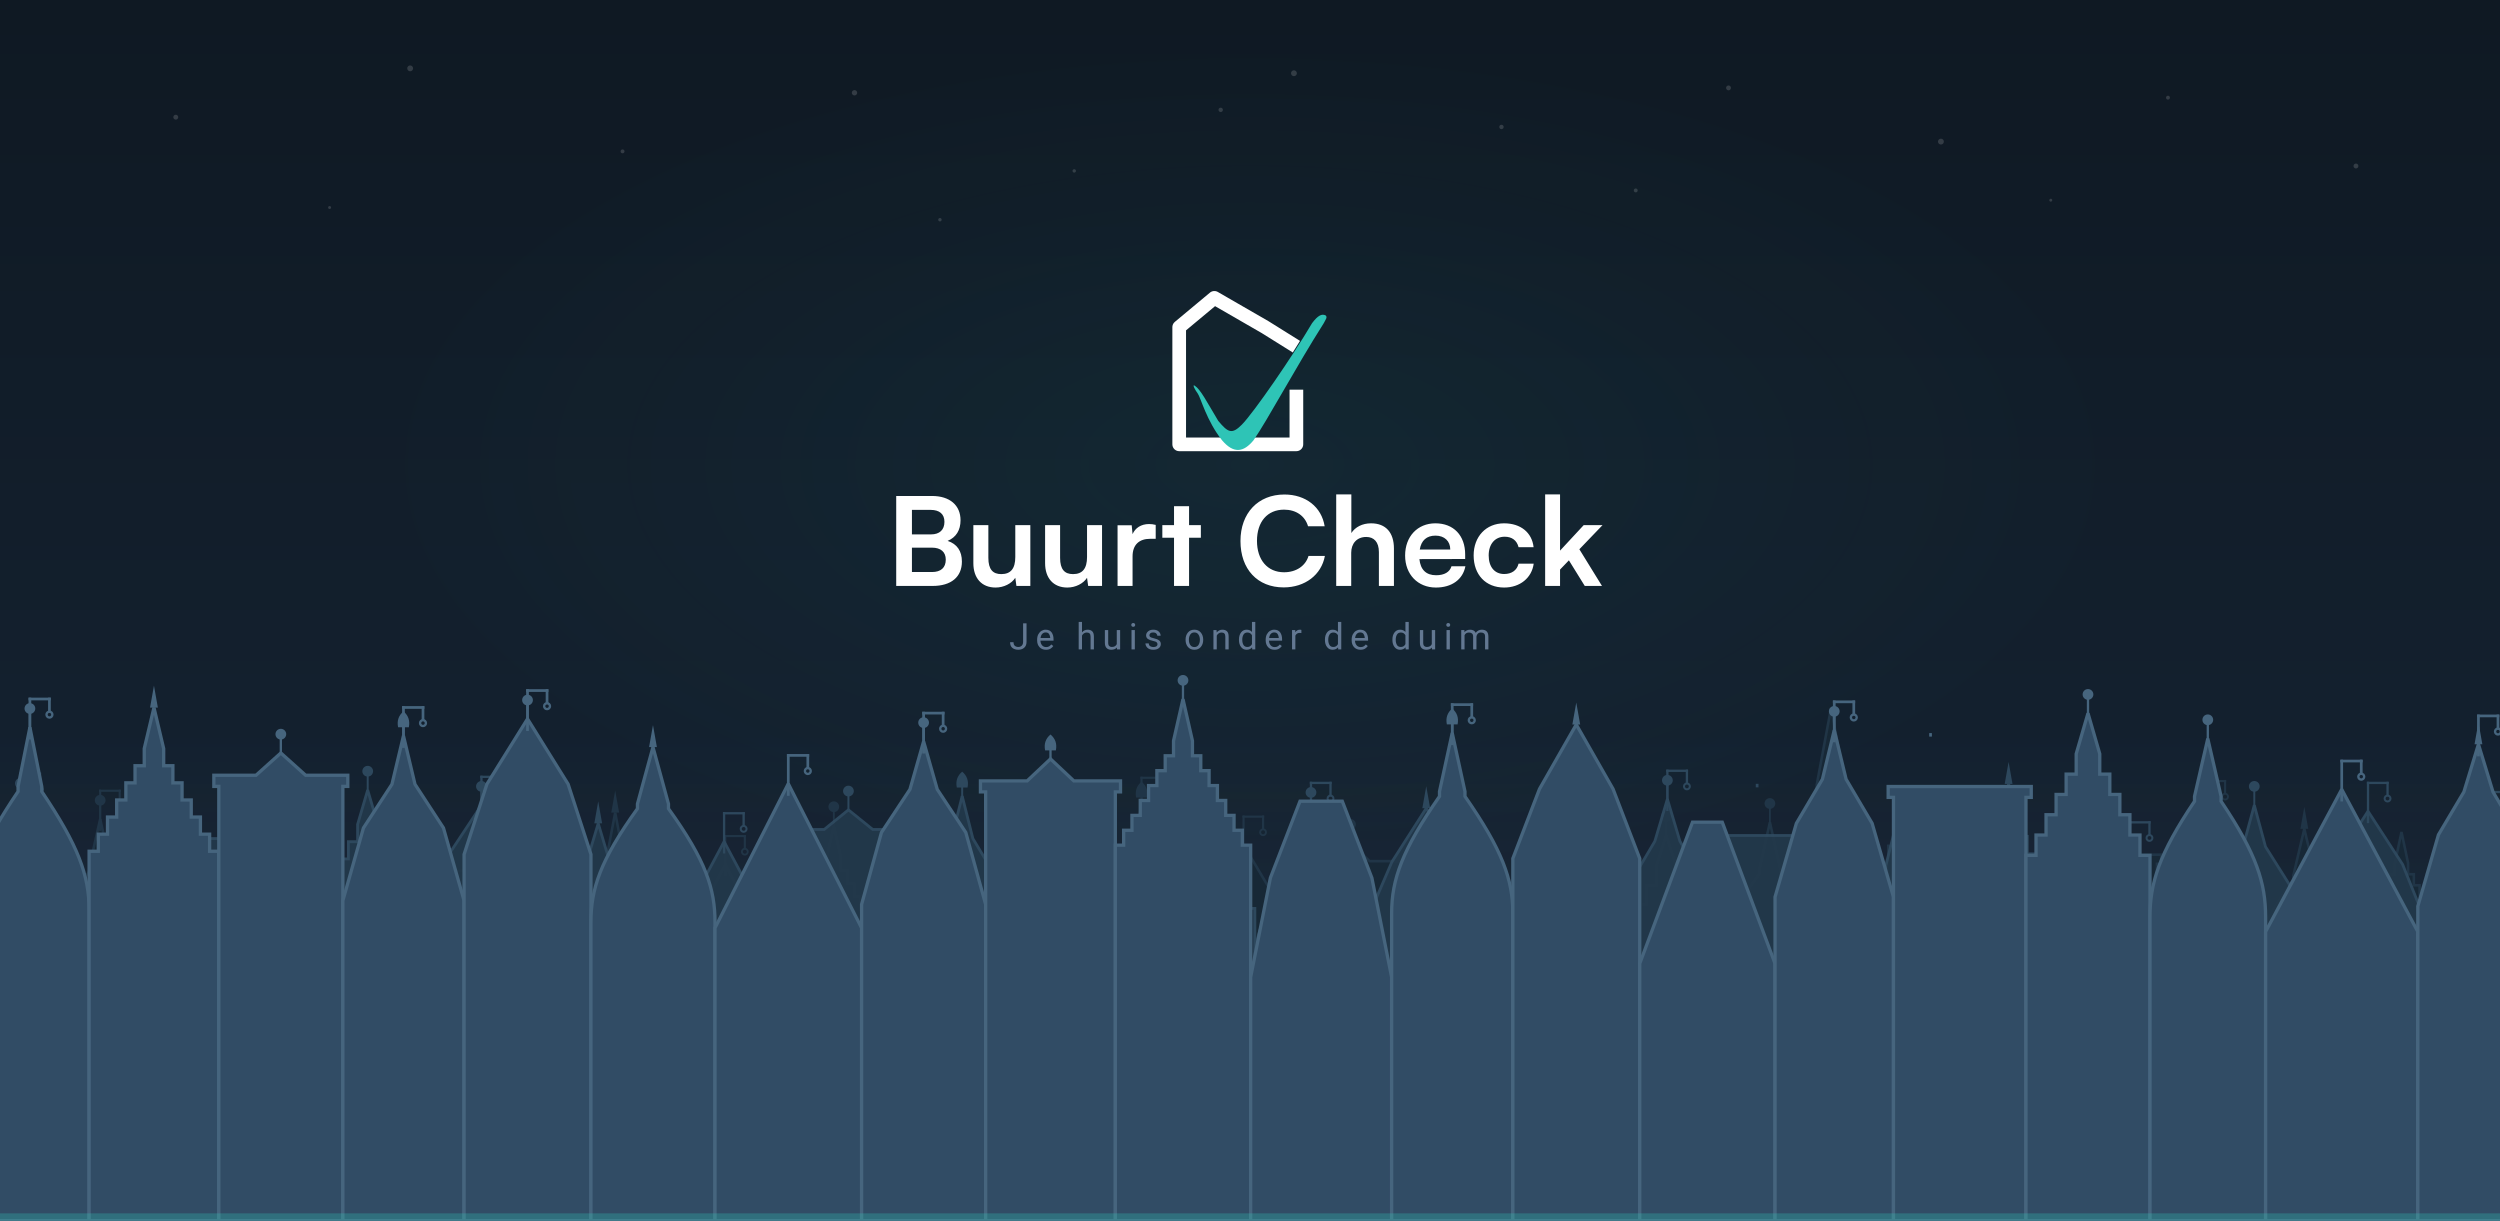
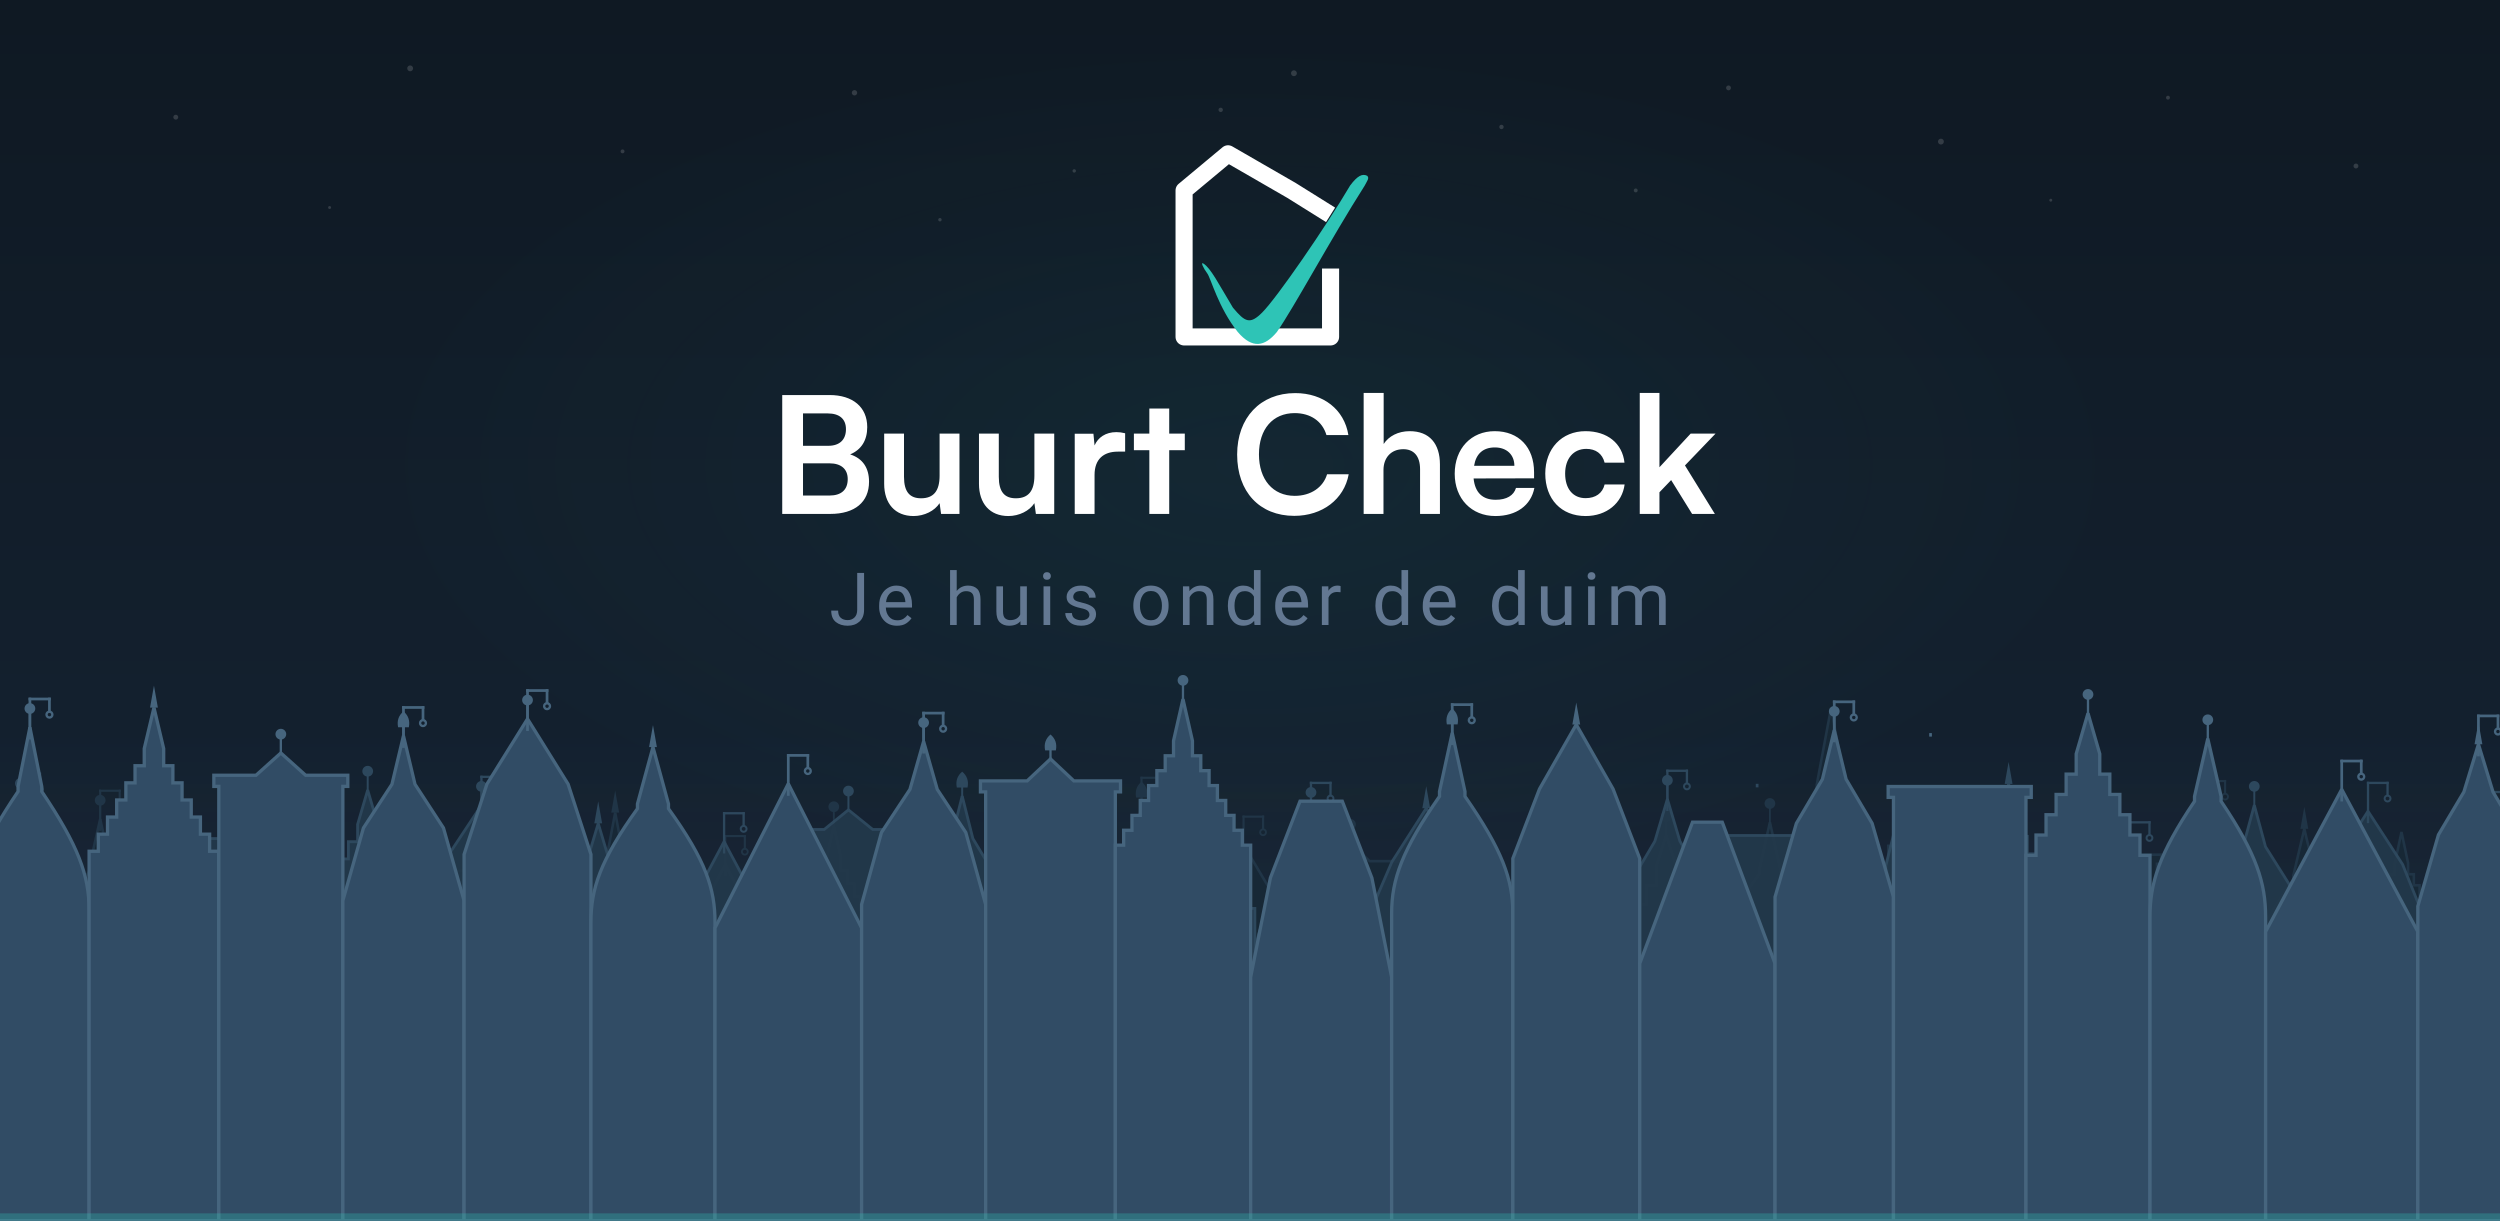
<svg xmlns="http://www.w3.org/2000/svg" width="1024" height="500" viewBox="0 0 1024 500" shape-rendering="geometricPrecision" text-rendering="geometricPrecision">
  <defs>
    <linearGradient id="sky" x1="0" y1="0" x2="0" y2="1">
      <stop offset="0%" stop-color="#0F1923" />
      <stop offset="100%" stop-color="#162536" />
    </linearGradient>
    <radialGradient id="glow" cx="50%" cy="38%" r="35%">
      <stop offset="0%" stop-color="#2EC4B6" stop-opacity="0.06" />
      <stop offset="100%" stop-color="#2EC4B6" stop-opacity="0" />
    </radialGradient>
    <linearGradient id="haze" x1="0" y1="0" x2="0" y2="1">
      <stop offset="0%" stop-color="#8BA4BF" stop-opacity="0" />
      <stop offset="100%" stop-color="#8BA4BF" stop-opacity="0.08" />
    </linearGradient>
  </defs>
  <rect width="1024" height="500" fill="url(#sky)" />
  <rect width="1024" height="500" fill="url(#glow)" />
  <rect x="0" y="298" width="1024" height="202" fill="url(#haze)" />
  <g fill="#FFF" opacity="0.15">
    <circle cx="72" cy="48" r="1" />
    <circle cx="168" cy="28" r="1.2" />
    <circle cx="255" cy="62" r="0.8" />
    <circle cx="350" cy="38" r="1.1" />
    <circle cx="440" cy="70" r="0.7" />
    <circle cx="530" cy="30" r="1.2" />
    <circle cx="615" cy="52" r="0.9" />
    <circle cx="708" cy="36" r="1" />
    <circle cx="795" cy="58" r="1.2" />
    <circle cx="888" cy="40" r="0.8" />
    <circle cx="965" cy="68" r="1" />
    <circle cx="135" cy="85" r="0.6" />
    <circle cx="385" cy="90" r="0.7" />
    <circle cx="670" cy="78" r="0.8" />
    <circle cx="840" cy="82" r="0.6" />
    <circle cx="500" cy="45" r="0.9" />
  </g>
  <g opacity="0.86">
    <polygon points="738,500 738,390.8 741.36,390.8 741.36,344.6 744.12,344.6 744.12,321.5 750,290 755.88,321.5 755.88,344.6 758.64,344.6 758.64,390.8 762,390.8 762,500" fill="#172837" stroke="#22384A" stroke-width="1.05" stroke-linejoin="miter" />
  </g>
  <g fill="#172837" stroke="#22384A" stroke-width="1.05" stroke-linejoin="miter" stroke-linecap="square" stroke-miterlimit="2" opacity="0.86">
    <g>
      <polygon points="-20,500 -20,355.12 -21.59,355.12 -21.59,351.41 -8.06,351.41 -0.1,343.98 7.86,351.41 21.39,351.41 21.39,355.12 19.8,355.12 19.8,500" />
      <polygon points="-0.1,334.98 -1.7,343.98 1.5,343.98" fill="#22384A" stroke="none" />
    </g>
    <g>
      <path d="M 19.8,500 L 19.8,396.36 C 19.8,384.84 23.67,374.97 36.57,356.87 L 36.57,355.23 L 41.03,335.49 L 45.49,355.23 L 45.49,356.87 C 58.38,374.97 62.26,384.84 62.26,396.36 L 62.26,500 Z" />
      <line x1="41.03" y1="339.89" x2="41.03" y2="323.89" stroke="#22384A" stroke-width="0.86" />
      <line x1="41.03" y1="323.89" x2="49.03" y2="323.89" stroke="#22384A" stroke-width="0.86" />
      <line x1="49.03" y1="323.89" x2="49.03" y2="328.89" stroke="#22384A" stroke-width="0.86" />
      <circle cx="49.03" cy="330.29" r="1.2" fill="none" stroke="#22384A" stroke-width="0.76" />
      <line x1="41.03" y1="335.49" x2="41.03" y2="329.99" stroke="#22384A" stroke-width="0.73" />
      <circle cx="41.03" cy="327.79" r="2.2" fill="#22384A" stroke="none" />
    </g>
    <g>
      <polygon points="62.26,500 62.26,387.28 65.34,387.28 65.34,381.02 68.42,381.02 68.42,374.76 71.51,374.76 71.51,368.5 74.59,368.5 74.59,362.23 77.67,362.23 77.67,355.97 80.83,343.45 83.99,355.97 83.99,362.23 87.07,362.23 87.07,368.5 90.15,368.5 90.15,374.76 93.24,374.76 93.24,381.02 96.32,381.02 96.32,387.28 99.4,387.28 99.4,500" />
      <rect x="90.68" y="363.93" width="1.1" height="1.44" fill="#22384A" stroke="none" />
    </g>
    <g>
      <polygon points="99.4,500 99.4,394.05 107.22,369.97 115.44,355.52 115.44,355.52 119.97,339.47 124.49,355.52 124.49,355.52 132.72,369.97 140.53,394.05 140.53,500" />
      <line x1="119.97" y1="343.87" x2="119.97" y2="327.87" stroke="#22384A" stroke-width="0.86" />
      <line x1="119.97" y1="327.87" x2="127.97" y2="327.87" stroke="#22384A" stroke-width="0.86" />
      <line x1="127.97" y1="327.87" x2="127.97" y2="332.87" stroke="#22384A" stroke-width="0.86" />
      <circle cx="127.97" cy="334.27" r="1.2" fill="none" stroke="#22384A" stroke-width="0.76" />
      <line x1="119.97" y1="339.47" x2="119.97" y2="335.97" stroke="#22384A" stroke-width="0.73" />
      <path d="M 117.77,335.97 Q 116.97,331.97 119.97,329.47 Q 122.97,331.97 122.17,335.97 Z" fill="#22384A" stroke="none" />
    </g>
    <g>
      <polygon points="140.53,500 140.53,388.62 148.85,367.26 162.42,347.43 175.99,367.26 184.31,388.62 184.31,500" />
      <line x1="162.42" y1="347.43" x2="162.42" y2="341.93" stroke="#22384A" stroke-width="0.73" />
      <circle cx="162.42" cy="339.73" r="2.2" fill="#22384A" stroke="none" />
    </g>
    <g>
      <polygon points="184.31,500 184.31,360.3 182.4,360.3 182.4,356.72 233.98,356.72 233.98,360.3 232.07,360.3 232.07,500" />
      <rect x="221.52" y="340.23" width="1.1" height="1.44" fill="#22384A" stroke="none" />
    </g>
    <g>
      <path d="M 232.07,500 L 232.07,394.69 C 232.07,382.98 235.4,372.95 248.19,354.57 L 248.19,352.89 L 251.98,332.83 L 255.76,352.89 L 255.76,354.57 C 268.55,372.95 271.88,382.98 271.88,394.69 L 271.88,500 Z" />
      <polygon points="251.98,323.83 250.38,332.83 253.58,332.83" fill="#22384A" stroke="none" />
    </g>
    <g>
      <polygon points="271.88,500 271.88,402.22 297.08,354.06 322.29,402.22 322.29,500" />
      <line x1="297.08" y1="358.46" x2="297.08" y2="342.46" stroke="#22384A" stroke-width="0.86" />
      <line x1="297.08" y1="342.46" x2="305.08" y2="342.46" stroke="#22384A" stroke-width="0.86" />
      <line x1="305.08" y1="342.46" x2="305.08" y2="347.46" stroke="#22384A" stroke-width="0.86" />
      <circle cx="305.08" cy="348.86" r="1.2" fill="none" stroke="#22384A" stroke-width="0.76" />
    </g>
    <g>
      <polygon points="322.29,500 322.29,383.46 325.02,383.46 325.02,378.07 327.74,378.07 327.74,372.67 330.47,372.67 330.47,367.28 333.19,367.28 333.19,361.88 335.92,361.88 335.92,356.49 338.64,356.49 338.64,351.09 341.53,338.14 344.41,351.09 344.41,356.49 347.14,356.49 347.14,361.88 349.86,361.88 349.86,367.28 352.59,367.28 352.59,372.67 355.31,372.67 355.31,378.07 358.04,378.07 358.04,383.46 360.77,383.46 360.77,500" />
      <line x1="341.53" y1="338.14" x2="341.53" y2="332.64" stroke="#22384A" stroke-width="0.73" />
      <circle cx="341.53" cy="330.44" r="2.2" fill="#22384A" stroke="none" />
    </g>
    <g>
      <polygon points="360.77,500 360.77,394.92 367.53,371.04 376.69,356.72 376.69,356.72 380.67,340.8 384.65,356.72 384.65,356.72 393.8,371.04 400.57,394.92 400.57,500" />
      <line x1="380.67" y1="340.8" x2="380.67" y2="335.3" stroke="#22384A" stroke-width="0.73" />
      <circle cx="380.67" cy="333.1" r="2.2" fill="#22384A" stroke="none" />
    </g>
    <g>
      <polygon points="400.57,500 400.57,415.3 407.07,382.03 415.43,359.34 432.14,359.34 440.5,382.03 447,415.3 447,500" />
    </g>
    <g>
      <path d="M 447,500 L 447,393.01 C 447,381.13 450.13,370.94 462.63,352.26 L 462.63,350.56 L 467.57,330.18 L 472.5,350.56 L 472.5,352.26 C 485,370.94 488.13,381.13 488.13,393.01 L 488.13,500 Z" />
      <line x1="467.57" y1="334.58" x2="467.57" y2="318.58" stroke="#22384A" stroke-width="0.86" />
      <line x1="467.57" y1="318.58" x2="475.57" y2="318.58" stroke="#22384A" stroke-width="0.86" />
      <line x1="475.57" y1="318.58" x2="475.57" y2="323.58" stroke="#22384A" stroke-width="0.86" />
      <circle cx="475.57" cy="324.98" r="1.2" fill="none" stroke="#22384A" stroke-width="0.76" />
      <line x1="467.57" y1="330.18" x2="467.57" y2="326.68" stroke="#22384A" stroke-width="0.73" />
      <path d="M 465.37,326.68 Q 464.57,322.68 467.57,320.18 Q 470.57,322.68 469.77,326.68 Z" fill="#22384A" stroke="none" />
    </g>
    <g>
      <polygon points="488.13,500 488.13,387.65 497.47,366.11 509.36,346.1 521.24,366.11 530.58,387.65 530.58,500" />
      <line x1="509.36" y1="350.5" x2="509.36" y2="334.5" stroke="#22384A" stroke-width="0.86" />
      <line x1="509.36" y1="334.5" x2="517.36" y2="334.5" stroke="#22384A" stroke-width="0.86" />
      <line x1="517.36" y1="334.5" x2="517.36" y2="339.5" stroke="#22384A" stroke-width="0.86" />
      <circle cx="517.36" cy="340.9" r="1.2" fill="none" stroke="#22384A" stroke-width="0.76" />
    </g>
    <g>
      <polygon points="530.58,500 530.58,356.42 528.78,356.42 528.78,352.74 545.24,352.74 553.14,345.37 561.03,352.74 577.5,352.74 577.5,356.42 575.69,356.42 575.69,500" />
      <line x1="553.14" y1="345.37" x2="553.14" y2="339.87" stroke="#22384A" stroke-width="0.73" />
      <circle cx="553.14" cy="337.67" r="2.2" fill="#22384A" stroke="none" />
    </g>
    <g>
      <polygon points="575.69,500 575.69,410.05 592.89,360.58 606.26,360.58 623.45,410.05 623.45,500" />
    </g>
    <g>
      <polygon points="623.45,500 623.45,390.55 630.38,365.67 638.65,350.75 638.65,350.75 642.69,334.16 646.73,350.75 646.73,350.75 655,365.67 661.93,390.55 661.93,500" />
      <polygon points="642.69,325.16 641.09,334.16 644.29,334.16" fill="#22384A" stroke="none" />
    </g>
    <g>
      <polygon points="661.93,500 661.93,386.33 666.04,386.33 666.04,378.43 670.15,378.43 670.15,370.54 674.27,370.54 674.27,362.65 678.38,362.65 678.38,354.75 682.49,342.12 686.6,354.75 686.6,362.65 690.72,362.65 690.72,370.54 694.83,370.54 694.83,378.43 698.94,378.43 698.94,386.33 703.06,386.33 703.06,500" />
      <line x1="682.49" y1="342.12" x2="682.49" y2="336.62" stroke="#22384A" stroke-width="0.73" />
      <circle cx="682.49" cy="334.42" r="2.2" fill="#22384A" stroke="none" />
    </g>
    <g>
      <path d="M 703.06,500 L 703.06,397.19 C 703.06,385.77 707.22,375.98 720.57,358.03 L 720.57,356.4 L 724.95,336.81 L 729.32,356.4 L 729.32,358.03 C 742.68,375.98 746.84,385.77 746.84,397.19 L 746.84,500 Z" />
      <line x1="724.95" y1="336.81" x2="724.95" y2="331.31" stroke="#22384A" stroke-width="0.73" />
      <circle cx="724.95" cy="329.11" r="2.2" fill="#22384A" stroke="none" />
    </g>
    <g>
      <polygon points="746.84,500 746.84,404.89 773.37,358.04 799.91,404.89 799.91,500" />
      <line x1="773.37" y1="362.44" x2="773.37" y2="346.44" stroke="#22384A" stroke-width="0.86" />
      <line x1="773.37" y1="346.44" x2="781.37" y2="346.44" stroke="#22384A" stroke-width="0.86" />
      <line x1="781.37" y1="346.44" x2="781.37" y2="351.44" stroke="#22384A" stroke-width="0.86" />
      <circle cx="781.37" cy="352.84" r="1.2" fill="none" stroke="#22384A" stroke-width="0.76" />
    </g>
    <g>
      <polygon points="799.91,500 799.91,385.72 807.07,363.8 819.81,343.45 832.54,363.8 839.71,385.72 839.71,500" />
      <polygon points="819.81,334.45 818.21,343.45 821.41,343.45" fill="#22384A" stroke="none" />
    </g>
    <g>
      <polygon points="839.71,500 839.71,353.83 837.96,353.83 837.96,350.08 853.28,350.08 861.6,342.59 869.92,350.08 885.24,350.08 885.24,353.83 883.49,353.83 883.49,500" />
      <line x1="861.6" y1="342.59" x2="861.6" y2="339.09" stroke="#22384A" stroke-width="0.73" />
      <path d="M 859.4,339.09 Q 858.6,335.09 861.6,332.59 Q 864.6,335.09 863.8,339.09 Z" fill="#22384A" stroke="none" />
    </g>
    <g>
      <polygon points="883.49,500 883.49,388.8 891.45,363.52 898.81,348.36 898.81,348.36 903.39,331.51 907.97,348.36 907.97,348.36 915.33,363.52 923.29,388.8 923.29,500" />
      <line x1="903.39" y1="335.91" x2="903.39" y2="319.91" stroke="#22384A" stroke-width="0.86" />
      <line x1="903.39" y1="319.91" x2="911.39" y2="319.91" stroke="#22384A" stroke-width="0.86" />
      <line x1="911.39" y1="319.91" x2="911.39" y2="324.91" stroke="#22384A" stroke-width="0.86" />
      <circle cx="911.39" cy="326.31" r="1.2" fill="none" stroke="#22384A" stroke-width="0.76" />
      <line x1="903.39" y1="331.51" x2="903.39" y2="326.01" stroke="#22384A" stroke-width="0.73" />
      <circle cx="903.39" cy="323.81" r="2.2" fill="#22384A" stroke="none" />
    </g>
    <g>
      <path d="M 923.29,500 L 923.29,398.87 C 923.29,387.63 926.57,378 939.33,360.34 L 939.33,358.73 L 943.85,339.47 L 948.38,358.73 L 948.38,360.34 C 961.14,378 964.42,387.63 964.42,398.87 L 964.42,500 Z" />
      <polygon points="943.85,330.47 942.25,339.47 945.45,339.47" fill="#22384A" stroke="none" />
    </g>
    <g>
      <polygon points="964.42,500 964.42,385.37 966.78,385.37 966.78,380.82 969.14,380.82 969.14,376.27 971.51,376.27 971.51,371.73 973.87,371.73 973.87,367.18 976.23,367.18 976.23,362.63 978.6,362.63 978.6,358.08 980.96,358.08 980.96,353.53 983.65,340.8 986.35,353.53 986.35,358.08 988.71,358.08 988.71,362.63 991.07,362.63 991.07,367.18 993.44,367.18 993.44,371.73 995.8,371.73 995.8,376.27 998.17,376.27 998.17,380.82 1000.53,380.82 1000.53,385.37 1002.89,385.37 1002.89,500" />
      <rect x="975.68" y="363.24" width="1.1" height="1.44" fill="#22384A" stroke="none" />
    </g>
    <g>
      <polygon points="1002.89,500 1002.89,407.45 1018.68,365.51 1032.21,365.51 1048,407.45 1048,500" />
      <rect x="1036.22" y="371.08" width="1.1" height="1.44" fill="#22384A" stroke="none" />
    </g>
  </g>
  <g fill="#22384A" stroke="#2F4A60" stroke-width="1.15" stroke-linejoin="miter" stroke-linecap="square" stroke-miterlimit="2" opacity="0.94">
    <g>
      <polygon points="-14,500 -14,386.85 -6.4,361.13 3.67,345.7 3.67,345.7 8.36,328.56 13.06,345.7 13.06,345.7 23.12,361.13 30.72,386.85 30.72,500" />
      <line x1="8.36" y1="332.96" x2="8.36" y2="316.96" stroke="#2F4A60" stroke-width="0.94" />
      <line x1="8.36" y1="316.96" x2="16.36" y2="316.96" stroke="#2F4A60" stroke-width="0.94" />
      <line x1="16.36" y1="316.96" x2="16.36" y2="321.96" stroke="#2F4A60" stroke-width="0.94" />
      <circle cx="16.36" cy="323.36" r="1.2" fill="none" stroke="#2F4A60" stroke-width="0.83" />
      <line x1="8.36" y1="328.56" x2="8.36" y2="323.06" stroke="#2F4A60" stroke-width="0.8" />
      <circle cx="8.36" cy="320.86" r="2.2" fill="#2F4A60" stroke="none" />
    </g>
    <g>
      <path d="M 30.72,500 L 30.72,395.12 C 30.72,383.47 34.85,373.48 49.61,355.17 L 49.61,353.5 L 54.33,333.52 L 59.05,353.5 L 59.05,355.17 C 73.81,373.48 77.93,383.47 77.93,395.12 L 77.93,500 Z" />
      <line x1="54.33" y1="337.92" x2="54.33" y2="321.92" stroke="#2F4A60" stroke-width="0.94" />
      <line x1="54.33" y1="321.92" x2="62.33" y2="321.92" stroke="#2F4A60" stroke-width="0.94" />
      <line x1="62.33" y1="321.92" x2="62.33" y2="326.92" stroke="#2F4A60" stroke-width="0.94" />
      <circle cx="62.33" cy="328.32" r="1.2" fill="none" stroke="#2F4A60" stroke-width="0.83" />
      <line x1="54.33" y1="333.52" x2="54.33" y2="330.02" stroke="#2F4A60" stroke-width="0.8" />
      <path d="M 52.13,330.02 Q 51.33,326.02 54.33,323.52 Q 57.33,326.02 56.53,330.02 Z" fill="#2F4A60" stroke="none" />
    </g>
    <g>
      <polygon points="77.93,500 77.93,347.38 75.95,347.38 75.95,343.46 93.34,343.46 102.78,335.64 112.22,343.46 129.62,343.46 129.62,347.38 127.63,347.38 127.63,500" />
      <polygon points="102.78,326.64 101.18,335.64 104.38,335.64" fill="#2F4A60" stroke="none" />
    </g>
    <g>
      <polygon points="127.63,500 127.63,372.98 131.4,372.98 131.4,365.93 135.17,365.93 135.17,358.87 138.94,358.87 138.94,351.81 142.71,351.81 142.71,344.76 146.47,344.76 146.47,337.7 150.61,323.59 154.75,337.7 154.75,344.76 158.52,344.76 158.52,351.81 162.29,351.81 162.29,358.87 166.06,358.87 166.06,365.93 169.83,365.93 169.83,372.98 173.6,372.98 173.6,500" />
      <line x1="150.61" y1="323.59" x2="150.61" y2="318.09" stroke="#2F4A60" stroke-width="0.8" />
      <circle cx="150.61" cy="315.89" r="2.2" fill="#2F4A60" stroke="none" />
    </g>
    <g>
      <polygon points="173.6,500 173.6,375.75 182.57,351.92 197.2,329.8 211.83,351.92 220.8,375.75 220.8,500" />
      <line x1="197.2" y1="334.2" x2="197.2" y2="318.2" stroke="#2F4A60" stroke-width="0.94" />
      <line x1="197.2" y1="318.2" x2="205.2" y2="318.2" stroke="#2F4A60" stroke-width="0.94" />
      <line x1="205.2" y1="318.2" x2="205.2" y2="323.2" stroke="#2F4A60" stroke-width="0.94" />
      <circle cx="205.2" cy="324.6" r="1.2" fill="none" stroke="#2F4A60" stroke-width="0.83" />
      <line x1="197.2" y1="329.8" x2="197.2" y2="324.3" stroke="#2F4A60" stroke-width="0.8" />
      <circle cx="197.2" cy="322.1" r="2.2" fill="#2F4A60" stroke="none" />
    </g>
    <g>
      <path d="M 220.8,500 L 220.8,397.47 C 220.8,386.08 224.3,376.31 239.22,358.41 L 239.22,356.78 L 245.03,337.25 L 250.84,356.78 L 250.84,358.41 C 265.76,376.31 269.26,386.08 269.26,397.47 L 269.26,500 Z" />
      <polygon points="245.03,328.25 243.43,337.25 246.63,337.25" fill="#2F4A60" stroke="none" />
    </g>
    <g>
      <polygon points="269.26,500 269.26,395.95 296.59,344.71 323.92,395.95 323.92,500" />
      <line x1="296.59" y1="349.11" x2="296.59" y2="333.11" stroke="#2F4A60" stroke-width="0.94" />
      <line x1="296.59" y1="333.11" x2="304.59" y2="333.11" stroke="#2F4A60" stroke-width="0.94" />
      <line x1="304.59" y1="333.11" x2="304.59" y2="338.11" stroke="#2F4A60" stroke-width="0.94" />
      <circle cx="304.59" cy="339.51" r="1.2" fill="none" stroke="#2F4A60" stroke-width="0.83" />
    </g>
    <g>
      <polygon points="323.92,500 323.92,343.74 322.03,343.74 322.03,339.74 337.61,339.74 347.52,331.72 357.44,339.74 373.02,339.74 373.02,343.74 371.13,343.74 371.13,500" />
      <line x1="347.52" y1="331.72" x2="347.52" y2="326.22" stroke="#2F4A60" stroke-width="0.8" />
      <circle cx="347.52" cy="324.02" r="2.2" fill="#2F4A60" stroke="none" />
    </g>
    <g>
      <polygon points="371.13,500 371.13,385.21 380.32,359.12 389.75,343.46 389.75,343.46 394.11,326.07 398.48,343.46 398.48,343.46 407.9,359.12 417.1,385.21 417.1,500" />
      <line x1="394.11" y1="326.07" x2="394.11" y2="322.57" stroke="#2F4A60" stroke-width="0.8" />
      <path d="M 391.91,322.57 Q 391.11,318.57 394.11,316.07 Q 397.11,318.57 396.31,322.57 Z" fill="#2F4A60" stroke="none" />
    </g>
    <g>
      <polygon points="417.1,500 417.1,412.54 424.4,377.55 434.84,352.11 451.53,352.11 461.97,377.55 469.28,412.54 469.28,500" />
    </g>
    <g>
      <polygon points="469.28,500 469.28,372.09 472.41,372.09 472.41,366.17 475.54,366.17 475.54,360.24 478.67,360.24 478.67,354.32 481.8,354.32 481.8,348.4 484.93,348.4 484.93,342.48 488.06,342.48 488.06,336.56 491.64,322.34 495.22,336.56 495.22,342.48 498.35,342.48 498.35,348.4 501.48,348.4 501.48,354.32 504.61,354.32 504.61,360.24 507.74,360.24 507.74,366.17 510.87,366.17 510.87,372.09 514,372.09 514,500" />
      <rect x="481.48" y="345.78" width="1.1" height="1.44" fill="#2F4A60" stroke="none" />
    </g>
    <g>
      <path d="M 514,500 L 514,394.34 C 514,382.6 517.84,372.53 531.93,354.09 L 531.93,352.41 L 536.98,332.28 L 542.04,352.41 L 542.04,354.09 C 556.12,372.53 559.97,382.6 559.97,394.34 L 559.97,500 Z" />
      <line x1="536.98" y1="336.68" x2="536.98" y2="320.68" stroke="#2F4A60" stroke-width="0.94" />
      <line x1="536.98" y1="320.68" x2="544.98" y2="320.68" stroke="#2F4A60" stroke-width="0.94" />
      <line x1="544.98" y1="320.68" x2="544.98" y2="325.68" stroke="#2F4A60" stroke-width="0.94" />
      <circle cx="544.98" cy="327.08" r="1.2" fill="none" stroke="#2F4A60" stroke-width="0.83" />
      <line x1="536.98" y1="332.28" x2="536.98" y2="326.78" stroke="#2F4A60" stroke-width="0.8" />
      <circle cx="536.98" cy="324.58" r="2.2" fill="#2F4A60" stroke="none" />
    </g>
    <g>
      <polygon points="559.97,500 559.97,376.66 570.14,353 584.19,331.04 598.24,353 608.42,376.66 608.42,500" />
      <polygon points="584.19,322.04 582.59,331.04 585.79,331.04" fill="#2F4A60" stroke="none" />
    </g>
    <g>
      <polygon points="608.42,500 608.42,410.65 628.25,356.73 640.77,356.73 660.6,410.65 660.6,500" />
    </g>
    <g>
      <polygon points="660.6,500 660.6,386.03 668.65,360.12 677.82,344.58 677.82,344.58 682.96,327.31 688.1,344.58 688.1,344.58 697.27,360.12 705.32,386.03 705.32,500" />
      <line x1="682.96" y1="331.71" x2="682.96" y2="315.71" stroke="#2F4A60" stroke-width="0.94" />
      <line x1="682.96" y1="315.71" x2="690.96" y2="315.71" stroke="#2F4A60" stroke-width="0.94" />
      <line x1="690.96" y1="315.71" x2="690.96" y2="320.71" stroke="#2F4A60" stroke-width="0.94" />
      <circle cx="690.96" cy="322.11" r="1.2" fill="none" stroke="#2F4A60" stroke-width="0.83" />
      <line x1="682.96" y1="327.31" x2="682.96" y2="321.81" stroke="#2F4A60" stroke-width="0.8" />
      <circle cx="682.96" cy="319.61" r="2.2" fill="#2F4A60" stroke="none" />
    </g>
    <g>
      <polygon points="705.32,500 705.32,346.17 703.38,346.17 703.38,342.22 755.71,342.22 755.71,346.17 753.77,346.17 753.77,500" />
      <rect x="719.17" y="321.06" width="1.1" height="1.44" fill="#2F4A60" stroke="none" />
    </g>
    <g>
      <path d="M 753.77,500 L 753.77,395.9 C 753.77,384.34 758.08,374.42 772.42,356.25 L 772.42,354.6 L 777.38,334.77 L 782.34,354.6 L 782.34,356.25 C 796.68,374.42 800.98,384.34 800.98,395.9 L 800.98,500 Z" />
      <line x1="777.38" y1="334.77" x2="777.38" y2="331.27" stroke="#2F4A60" stroke-width="0.8" />
      <path d="M 775.18,331.27 Q 774.38,327.27 777.38,324.77 Q 780.38,327.27 779.58,331.27 Z" fill="#2F4A60" stroke="none" />
    </g>
    <g>
      <polygon points="800.98,500 800.98,371.19 804.51,371.19 804.51,364.04 808.03,364.04 808.03,356.88 811.55,356.88 811.55,349.72 815.07,349.72 815.07,342.57 818.59,342.57 818.59,335.41 822.72,321.1 826.86,335.41 826.86,342.57 830.38,342.57 830.38,349.72 833.9,349.72 833.9,356.88 837.42,356.88 837.42,364.04 840.94,364.04 840.94,371.19 844.47,371.19 844.47,500" />
      <polygon points="822.72,312.1 821.12,321.1 824.32,321.1" fill="#2F4A60" stroke="none" />
    </g>
    <g>
      <polygon points="844.47,500 844.47,398.45 872.42,348.43 900.37,398.45 900.37,500" />
      <line x1="872.42" y1="352.83" x2="872.42" y2="336.83" stroke="#2F4A60" stroke-width="0.94" />
      <line x1="872.42" y1="336.83" x2="880.42" y2="336.83" stroke="#2F4A60" stroke-width="0.94" />
      <line x1="880.42" y1="336.83" x2="880.42" y2="341.83" stroke="#2F4A60" stroke-width="0.94" />
      <circle cx="880.42" cy="343.23" r="1.2" fill="none" stroke="#2F4A60" stroke-width="0.83" />
    </g>
    <g>
      <polygon points="900.37,500 900.37,387.67 909.11,362.14 918.76,346.82 918.76,346.82 923.36,329.8 927.95,346.82 927.95,346.82 937.61,362.14 946.34,387.67 946.34,500" />
      <line x1="923.36" y1="329.8" x2="923.36" y2="324.3" stroke="#2F4A60" stroke-width="0.8" />
      <circle cx="923.36" cy="322.1" r="2.2" fill="#2F4A60" stroke="none" />
    </g>
    <g>
      <polygon points="946.34,500 946.34,377.57 955.78,354.09 969.94,332.28 984.11,354.09 993.55,377.57 993.55,500" />
      <line x1="969.94" y1="336.68" x2="969.94" y2="320.68" stroke="#2F4A60" stroke-width="0.94" />
      <line x1="969.94" y1="320.68" x2="977.94" y2="320.68" stroke="#2F4A60" stroke-width="0.94" />
      <line x1="977.94" y1="320.68" x2="977.94" y2="325.68" stroke="#2F4A60" stroke-width="0.94" />
      <circle cx="977.94" cy="327.08" r="1.2" fill="none" stroke="#2F4A60" stroke-width="0.83" />
    </g>
    <g>
      <path d="M 993.55,500 L 993.55,396.69 C 993.55,385.21 998.15,375.37 1013.17,357.33 L 1013.17,355.69 L 1017.77,336.01 L 1022.38,355.69 L 1022.38,357.33 C 1037.4,375.37 1042,385.21 1042,396.69 L 1042,500 Z" />
      <line x1="1017.77" y1="340.41" x2="1017.77" y2="324.41" stroke="#2F4A60" stroke-width="0.94" />
      <line x1="1017.77" y1="324.41" x2="1025.77" y2="324.41" stroke="#2F4A60" stroke-width="0.94" />
      <line x1="1025.77" y1="324.41" x2="1025.77" y2="329.41" stroke="#2F4A60" stroke-width="0.94" />
      <circle cx="1025.77" cy="330.81" r="1.2" fill="none" stroke="#2F4A60" stroke-width="0.83" />
      <line x1="1017.77" y1="336.01" x2="1017.77" y2="330.51" stroke="#2F4A60" stroke-width="0.8" />
      <circle cx="1017.77" cy="328.31" r="2.2" fill="#2F4A60" stroke="none" />
    </g>
  </g>
  <g fill="#314C65" stroke="#46657E" stroke-width="1.35" stroke-linejoin="miter" stroke-linecap="square" stroke-miterlimit="2" opacity="1">
    <g>
      <path d="M -12,500 L -12,372.69 C -12,358.54 -7.58,346.41 7.4,324.19 L 7.4,322.16 L 12.25,297.91 L 17.1,322.16 L 17.1,324.19 C 32.08,346.41 36.5,358.54 36.5,372.69 L 36.5,500 Z" />
      <line x1="12.25" y1="302.31" x2="12.25" y2="286.31" stroke="#46657E" stroke-width="1.11" />
      <line x1="12.25" y1="286.31" x2="20.25" y2="286.31" stroke="#46657E" stroke-width="1.11" />
      <line x1="20.25" y1="286.31" x2="20.25" y2="291.31" stroke="#46657E" stroke-width="1.11" />
      <circle cx="20.25" cy="292.71" r="1.2" fill="none" stroke="#46657E" stroke-width="0.97" />
      <line x1="12.25" y1="297.91" x2="12.25" y2="292.41" stroke="#46657E" stroke-width="0.94" />
      <circle cx="12.25" cy="290.21" r="2.2" fill="#46657E" stroke="none" />
    </g>
    <g>
      <polygon points="36.5,500 36.5,348.68 40.26,348.68 40.26,341.67 44.03,341.67 44.03,334.67 47.79,334.67 47.79,327.66 51.55,327.66 51.55,320.66 55.31,320.66 55.31,313.65 59.08,313.65 59.08,306.64 63.06,289.83 67.04,306.64 67.04,313.65 70.81,313.65 70.81,320.66 74.57,320.66 74.57,327.66 78.33,327.66 78.33,334.67 82.09,334.67 82.09,341.67 85.86,341.67 85.86,348.68 89.62,348.68 89.62,500" />
      <polygon points="63.06,280.83 61.46,289.83 64.66,289.83" fill="#46657E" stroke="none" />
    </g>
    <g>
      <polygon points="89.62,500 89.62,322.11 87.59,322.11 87.59,317.55 104.86,317.55 115.03,308.42 125.19,317.55 142.46,317.55 142.46,322.11 140.43,322.11 140.43,500" />
      <line x1="115.03" y1="308.42" x2="115.03" y2="302.92" stroke="#46657E" stroke-width="0.94" />
      <circle cx="115.03" cy="300.72" r="2.2" fill="#46657E" stroke="none" />
    </g>
    <g>
      <polygon points="140.43,500 140.43,368.91 148.87,339.12 160.54,321.24 160.54,321.24 165.26,301.38 169.98,321.24 169.98,321.24 181.64,339.12 190.09,368.91 190.09,500" />
      <line x1="165.26" y1="305.78" x2="165.26" y2="289.78" stroke="#46657E" stroke-width="1.11" />
      <line x1="165.26" y1="289.78" x2="173.26" y2="289.78" stroke="#46657E" stroke-width="1.11" />
      <line x1="173.26" y1="289.78" x2="173.26" y2="294.78" stroke="#46657E" stroke-width="1.11" />
      <circle cx="173.26" cy="296.18" r="1.2" fill="none" stroke="#46657E" stroke-width="0.97" />
      <line x1="165.26" y1="301.38" x2="165.26" y2="297.88" stroke="#46657E" stroke-width="0.94" />
      <path d="M 163.06,297.88 Q 162.26,293.88 165.26,291.38 Q 168.26,293.88 167.46,297.88 Z" fill="#46657E" stroke="none" />
    </g>
    <g>
      <polygon points="190.09,500 190.09,349.95 199.44,321.17 216.07,294.45 232.7,321.17 242.05,349.95 242.05,500" />
      <line x1="216.07" y1="298.85" x2="216.07" y2="282.85" stroke="#46657E" stroke-width="1.11" />
      <line x1="216.07" y1="282.85" x2="224.07" y2="282.85" stroke="#46657E" stroke-width="1.11" />
      <line x1="224.07" y1="282.85" x2="224.07" y2="287.85" stroke="#46657E" stroke-width="1.11" />
      <circle cx="224.07" cy="289.25" r="1.2" fill="none" stroke="#46657E" stroke-width="0.97" />
      <line x1="216.07" y1="294.45" x2="216.07" y2="288.95" stroke="#46657E" stroke-width="0.94" />
      <circle cx="216.07" cy="286.75" r="2.2" fill="#46657E" stroke="none" />
    </g>
    <g>
      <path d="M 242.05,500 L 242.05,377.78 C 242.05,364.2 245.72,352.56 261.1,331.22 L 261.1,329.28 L 267.46,306 L 273.81,329.28 L 273.81,331.22 C 289.19,352.56 292.86,364.2 292.86,377.78 L 292.86,500 Z" />
      <polygon points="267.46,297 265.86,306 269.06,306" fill="#46657E" stroke="none" />
    </g>
    <g>
      <polygon points="292.86,500 292.86,380.08 322.88,321.01 352.91,380.08 352.91,500" />
      <line x1="322.88" y1="325.41" x2="322.88" y2="309.41" stroke="#46657E" stroke-width="1.11" />
      <line x1="322.88" y1="309.41" x2="330.88" y2="309.41" stroke="#46657E" stroke-width="1.11" />
      <line x1="330.88" y1="309.41" x2="330.88" y2="314.41" stroke="#46657E" stroke-width="1.11" />
      <circle cx="330.88" cy="315.81" r="1.2" fill="none" stroke="#46657E" stroke-width="0.97" />
    </g>
    <g>
      <polygon points="352.91,500 352.91,370.43 361.04,340.99 372.72,323.32 372.72,323.32 378.31,303.69 383.9,323.32 383.9,323.32 395.59,340.99 403.72,370.43 403.72,500" />
      <line x1="378.31" y1="308.09" x2="378.31" y2="292.09" stroke="#46657E" stroke-width="1.11" />
      <line x1="378.31" y1="292.09" x2="386.31" y2="292.09" stroke="#46657E" stroke-width="1.11" />
      <line x1="386.31" y1="292.09" x2="386.31" y2="297.09" stroke="#46657E" stroke-width="1.11" />
      <circle cx="386.31" cy="298.49" r="1.2" fill="none" stroke="#46657E" stroke-width="0.97" />
      <line x1="378.31" y1="303.69" x2="378.31" y2="298.19" stroke="#46657E" stroke-width="0.94" />
      <circle cx="378.31" cy="295.99" r="2.2" fill="#46657E" stroke="none" />
    </g>
    <g>
      <polygon points="403.72,500 403.72,324.36 401.59,324.36 401.59,319.86 420.72,319.86 430.28,310.85 439.84,319.86 458.96,319.86 458.96,324.36 456.84,324.36 456.84,500" />
      <line x1="430.28" y1="310.85" x2="430.28" y2="307.35" stroke="#46657E" stroke-width="0.94" />
      <path d="M 428.08,307.35 Q 427.28,303.35 430.28,300.85 Q 433.28,303.35 432.48,307.35 Z" fill="#46657E" stroke="none" />
    </g>
    <g>
      <polygon points="456.84,500 456.84,346.18 460.24,346.18 460.24,340.08 463.65,340.08 463.65,333.98 467.05,333.98 467.05,327.87 470.46,327.87 470.46,321.77 473.86,321.77 473.86,315.66 477.27,315.66 477.27,309.56 480.67,309.56 480.67,303.46 484.55,286.37 488.43,303.46 488.43,309.56 491.84,309.56 491.84,315.66 495.24,315.66 495.24,321.77 498.65,321.77 498.65,327.87 502.05,327.87 502.05,333.98 505.46,333.98 505.46,340.08 508.86,340.08 508.86,346.18 512.27,346.18 512.27,500" />
      <line x1="484.55" y1="286.37" x2="484.55" y2="280.87" stroke="#46657E" stroke-width="0.94" />
      <circle cx="484.55" cy="278.67" r="2.2" fill="#46657E" stroke="none" />
    </g>
    <g>
      <polygon points="512.27,500 512.27,400.23 520.35,359.58 532.48,328.17 549.8,328.17 561.92,359.58 570.01,400.23 570.01,500" />
    </g>
    <g>
      <path d="M 570.01,500 L 570.01,374.14 C 570.01,360.16 574.35,348.17 589.62,326.19 L 589.62,324.2 L 594.83,300.22 L 600.05,324.2 L 600.05,326.19 C 615.32,348.17 619.66,360.16 619.66,374.14 L 619.66,500 Z" />
      <line x1="594.83" y1="304.62" x2="594.83" y2="288.62" stroke="#46657E" stroke-width="1.11" />
      <line x1="594.83" y1="288.62" x2="602.83" y2="288.62" stroke="#46657E" stroke-width="1.11" />
      <line x1="602.83" y1="288.62" x2="602.83" y2="293.62" stroke="#46657E" stroke-width="1.11" />
      <circle cx="602.83" cy="295.02" r="1.2" fill="none" stroke="#46657E" stroke-width="0.97" />
      <line x1="594.83" y1="300.22" x2="594.83" y2="296.72" stroke="#46657E" stroke-width="0.94" />
      <path d="M 592.63,296.72 Q 591.83,292.72 594.83,290.22 Q 597.83,292.72 597.03,296.72 Z" fill="#46657E" stroke="none" />
    </g>
    <g>
      <polygon points="619.66,500 619.66,351.63 630.57,323.18 645.64,296.76 660.71,323.18 671.63,351.63 671.63,500" />
      <polygon points="645.64,287.76 644.04,296.76 647.24,296.76" fill="#46657E" stroke="none" />
    </g>
    <g>
      <polygon points="671.63,500 671.63,394.68 693.24,336.76 705.44,336.76 727.06,394.68 727.06,500" />
    </g>
    <g>
      <polygon points="727.06,500 727.06,367.39 735.79,337.25 746.46,319.16 746.46,319.16 751.31,299.07 756.16,319.16 756.16,319.16 766.83,337.25 775.56,367.39 775.56,500" />
      <line x1="751.31" y1="303.47" x2="751.31" y2="287.47" stroke="#46657E" stroke-width="1.11" />
      <line x1="751.31" y1="287.47" x2="759.31" y2="287.47" stroke="#46657E" stroke-width="1.11" />
      <line x1="759.31" y1="287.47" x2="759.31" y2="292.47" stroke="#46657E" stroke-width="1.11" />
      <circle cx="759.31" cy="293.87" r="1.2" fill="none" stroke="#46657E" stroke-width="0.97" />
      <line x1="751.31" y1="299.07" x2="751.31" y2="293.57" stroke="#46657E" stroke-width="0.94" />
      <circle cx="751.31" cy="291.37" r="2.2" fill="#46657E" stroke="none" />
    </g>
    <g>
      <polygon points="775.56,500 775.56,326.61 773.39,326.61 773.39,322.16 832,322.16 832,326.61 829.83,326.61 829.83,500" />
      <rect x="790.2" y="300.27" width="1.1" height="1.44" fill="#46657E" stroke="none" />
    </g>
    <g>
      <polygon points="829.83,500 829.83,350.34 833.95,350.34 833.95,342.03 838.06,342.03 838.06,333.71 842.18,333.71 842.18,325.4 846.29,325.4 846.29,317.08 850.41,317.08 850.41,308.77 855.24,292.14 860.06,308.77 860.06,317.08 864.18,317.08 864.18,325.4 868.29,325.4 868.29,333.71 872.41,333.71 872.41,342.03 876.53,342.03 876.53,350.34 880.64,350.34 880.64,500" />
      <line x1="855.24" y1="292.14" x2="855.24" y2="286.64" stroke="#46657E" stroke-width="0.94" />
      <circle cx="855.24" cy="284.44" r="2.2" fill="#46657E" stroke="none" />
    </g>
    <g>
      <path d="M 880.64,500 L 880.64,375.6 C 880.64,361.77 884.24,349.93 898.87,328.2 L 898.87,326.23 L 904.31,302.53 L 909.76,326.23 L 909.76,328.2 C 924.39,349.93 927.99,361.77 927.99,375.6 L 927.99,500 Z" />
      <line x1="904.31" y1="302.53" x2="904.31" y2="297.03" stroke="#46657E" stroke-width="0.94" />
      <circle cx="904.31" cy="294.83" r="2.2" fill="#46657E" stroke="none" />
    </g>
    <g>
      <polygon points="927.99,500 927.99,381.62 959.17,323.32 990.34,381.62 990.34,500" />
      <line x1="959.17" y1="327.72" x2="959.17" y2="311.72" stroke="#46657E" stroke-width="1.11" />
      <line x1="959.17" y1="311.72" x2="967.17" y2="311.72" stroke="#46657E" stroke-width="1.11" />
      <line x1="967.17" y1="311.72" x2="967.17" y2="316.72" stroke="#46657E" stroke-width="1.11" />
      <circle cx="967.17" cy="318.12" r="1.2" fill="none" stroke="#46657E" stroke-width="0.97" />
    </g>
    <g>
      <polygon points="990.34,500 990.34,371.2 998.79,341.92 1009.21,324.36 1009.21,324.36 1015.17,304.84 1021.13,324.36 1021.13,324.36 1031.56,341.92 1040,371.2 1040,500" />
      <line x1="1015.17" y1="309.24" x2="1015.17" y2="293.24" stroke="#46657E" stroke-width="1.11" />
      <line x1="1015.17" y1="293.24" x2="1023.17" y2="293.24" stroke="#46657E" stroke-width="1.11" />
      <line x1="1023.17" y1="293.24" x2="1023.17" y2="298.24" stroke="#46657E" stroke-width="1.11" />
      <circle cx="1023.17" cy="299.64" r="1.2" fill="none" stroke="#46657E" stroke-width="0.97" />
      <polygon points="1015.17,295.84 1013.57,304.84 1016.77,304.84" fill="#46657E" stroke="none" />
    </g>
  </g>
  <rect x="0" y="497" width="1024" height="3" fill="#2EC4B6" opacity="0.3" />
-   <g transform="translate(467, 118) scale(0.8)">
+   <g transform="translate(465, 58) scale(1)">
    <path d="M80,52 L80,80 L20,80 L20,20 L38,5 L64,20 L80,30" stroke="#FFFFFF" stroke-width="7" stroke-linejoin="round" stroke-linecap="butt" fill="none" />
    <path d="M29.5 54 C31 56, 34 68, 42 78 C48 85, 53 84, 58 78 C65 68, 80 40, 94 18 C95 16, 96 15, 95 14 C93 13, 91 14, 88 18 C78 35, 58 64, 52 70 C47 75, 45 74, 40 68 C34 58, 31 52, 28 50 C26.5 49, 28 52, 29.5 54 Z" fill="#2EC4B6" />
  </g>
-   <g transform="translate(363, 170) scale(1.4)">
+   <g transform="translate(315, 118) scale(1.85)">
    <path fill="#FFFFFF" d="M2.92 50L13.57 50C19.01 50 22.14 47.37 22.14 42.87C22.14 39.81 20.74 37.72 17.96 36.82C20.45 35.78 21.74 33.69 21.74 30.78C21.74 26.38 18.58 23.68 13.39 23.68L2.92 23.68ZM13 27.75C15.59 27.75 17.03 28.98 17.03 31.24C17.03 33.58 15.62 34.92 13.1 34.92L7.52 34.92L7.52 27.75ZM13.39 38.8C15.95 38.8 17.42 40.06 17.42 42.3C17.42 44.67 15.98 45.93 13.39 45.93L7.52 45.93L7.52 38.8ZM37.76 32.22L37.76 41.54C37.76 44.92 36.43 46.54 33.66 46.54C31.21 46.54 29.88 45.18 29.88 41.79L29.88 32.22L25.49 32.22L25.49 43.34C25.49 47.7 27.9 50.47 32 50.47C34.38 50.47 36.68 49.32 37.76 47.62L38.09 50L42.16 50L42.16 32.22ZM58.75 32.22L58.75 41.54C58.75 44.92 57.42 46.54 54.65 46.54C52.2 46.54 50.87 45.18 50.87 41.79L50.87 32.22L46.48 32.22L46.48 43.34C46.48 47.7 48.89 50.47 52.99 50.47C55.37 50.47 57.67 49.32 58.75 47.62L59.08 50L63.14 50L63.14 32.22ZM78.84 32.14C78.12 31.96 77.51 31.89 76.9 31.89C74.52 31.89 72.83 33.08 72.07 34.84L71.82 32.25L67.68 32.25L67.68 50L72.07 50L72.07 41.36C72.07 37.9 74.05 36.21 77.22 36.21L78.84 36.21ZM88.6 50L88.6 35.89L92.05 35.89L92.05 32.22L88.6 32.22L88.6 26.67L84.2 26.67L84.2 32.22L80.78 32.22L80.78 35.89L84.2 35.89L84.2 50ZM116.28 50.43C122.51 50.43 127.33 46.76 128.34 41.22L123.55 41.22C122.69 44.13 119.95 46 116.39 46C111.56 46 108.47 42.4 108.47 36.82C108.47 31.21 111.53 27.68 116.39 27.68C119.88 27.68 122.51 29.48 123.41 32.54L128.27 32.54C127.37 26.89 122.72 23.25 116.5 23.25C108.79 23.25 103.64 28.69 103.64 36.86C103.64 45.1 108.61 50.43 116.28 50.43ZM136.04 50L136.04 40.28C136.04 37.62 137.66 35.67 140.44 35.67C142.67 35.67 144.14 37.11 144.14 40.1L144.14 50L148.54 50L148.54 39.06C148.54 34.45 146.23 31.68 141.84 31.68C139.28 31.68 137.2 32.79 136.08 34.52L136.08 23.22L131.65 23.22L131.65 50ZM160.81 50.47C165.46 50.47 168.7 48.13 169.45 44.24L165.38 44.24C164.88 45.93 163.3 46.87 160.88 46.87C157.97 46.87 156.31 45.28 155.99 42.15L169.38 42.12L169.38 40.78C169.38 35.24 166 31.68 160.67 31.68C155.45 31.68 151.81 35.53 151.81 41.11C151.81 46.62 155.52 50.47 160.81 50.47ZM160.7 35.28C163.33 35.28 165.02 36.9 165.02 39.34L156.1 39.34C156.53 36.68 158.11 35.28 160.7 35.28ZM171.86 41.07C171.86 46.72 175.39 50.47 180.79 50.47C185.44 50.47 188.89 47.62 189.43 43.48L185 43.48C184.54 45.43 182.99 46.51 180.79 46.51C177.98 46.51 176.26 44.42 176.26 41.07C176.26 37.72 178.13 35.6 180.94 35.6C183.02 35.6 184.5 36.64 185 38.66L189.4 38.66C188.93 34.38 185.62 31.68 180.76 31.68C175.5 31.68 171.86 35.56 171.86 41.07ZM197.14 50L197.14 45.21L199.73 42.51L204.37 50L209.41 50L202.79 39.27L209.56 32.22L204.05 32.22L197.14 39.67L197.14 23.22L192.78 23.22L192.78 50Z" />
  </g>
-   <text x="512" y="266" text-anchor="middle" font-family="system-ui, -apple-system, 'Segoe UI', Roboto, sans-serif" font-weight="400" font-size="15" fill="#637892" letter-spacing="2.5">
+   <text x="512" y="256" text-anchor="middle" font-family="system-ui, -apple-system, 'Segoe UI', Roboto, sans-serif" font-weight="400" font-size="30" fill="#637892" letter-spacing="2.5">
    Je huis onder de duim
  </text>
</svg>
